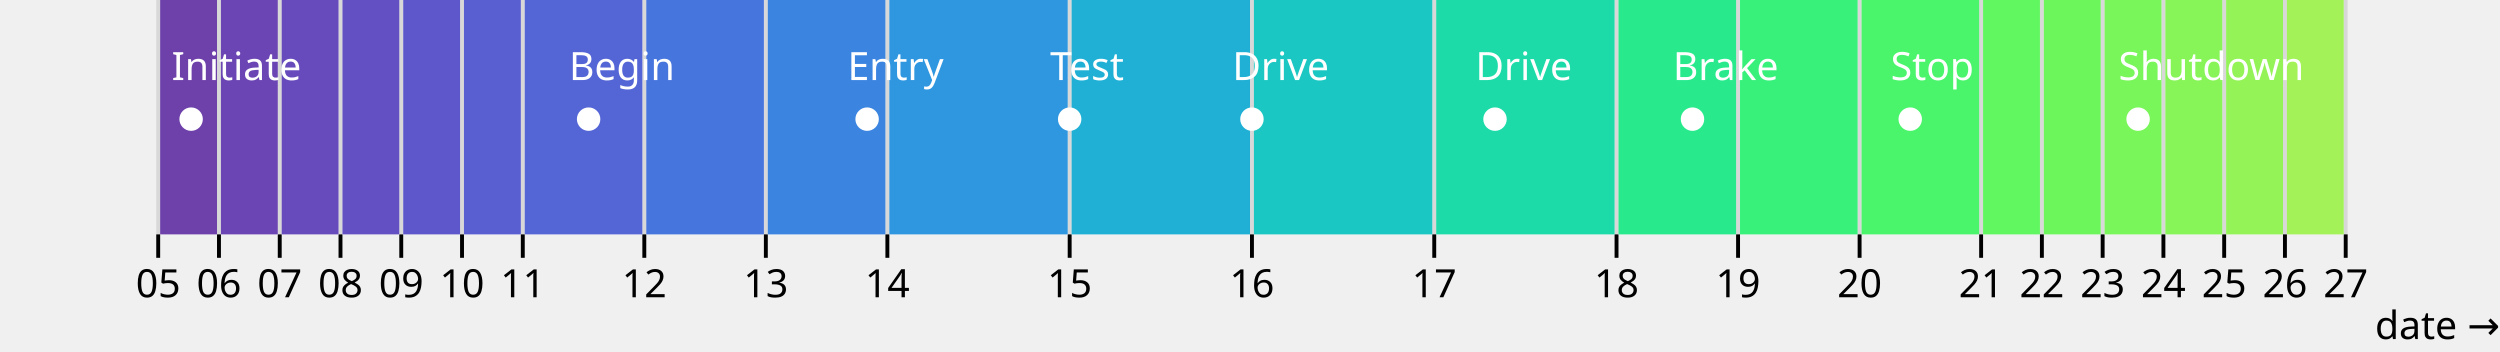
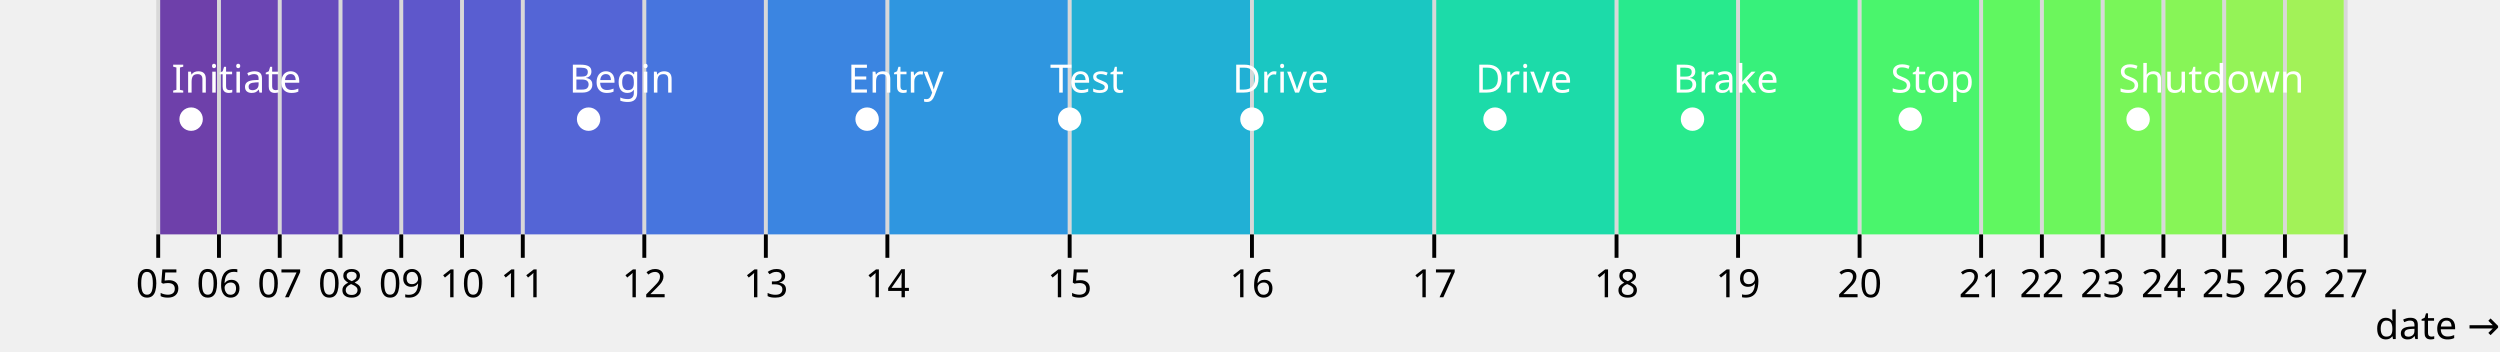
<svg xmlns="http://www.w3.org/2000/svg" class="plot" fill="currentColor" font-family="system-ui, sans-serif" font-size="10" text-anchor="middle" width="640" height="90" viewBox="0 0 640 90">
  <style>
    .plot {
      display: block;
      background: white;
      height: auto;
      height: intrinsic;
      max-width: 100%;
    }

    .plot text {
      white-space: pre;
    }
  </style>
  <g transform="translate(0,60)" fill="none" text-anchor="middle" font-variant="tabular-nums">
    <g class="tick" opacity="1" transform="translate(40.5,0)">
      <line stroke="currentColor" y2="6" />
      <line stroke="currentColor" y2="-60" stroke-opacity="0.1" />
      <text fill="currentColor" y="9" dy="0.71em">05</text>
    </g>
    <g class="tick" opacity="1" transform="translate(56.05556,0)">
      <line stroke="currentColor" y2="6" />
      <line stroke="currentColor" y2="-60" stroke-opacity="0.1" />
      <text fill="currentColor" y="9" dy="0.71em">06</text>
    </g>
    <g class="tick" opacity="1" transform="translate(71.61111,0)">
      <line stroke="currentColor" y2="6" />
      <line stroke="currentColor" y2="-60" stroke-opacity="0.1" />
      <text fill="currentColor" y="9" dy="0.71em">07</text>
    </g>
    <g class="tick" opacity="1" transform="translate(87.16667,0)">
      <line stroke="currentColor" y2="6" />
      <line stroke="currentColor" y2="-60" stroke-opacity="0.1" />
      <text fill="currentColor" y="9" dy="0.71em">08</text>
    </g>
    <g class="tick" opacity="1" transform="translate(102.7222,0)">
      <line stroke="currentColor" y2="6" />
      <line stroke="currentColor" y2="-60" stroke-opacity="0.1" />
      <text fill="currentColor" y="9" dy="0.71em">09</text>
    </g>
    <g class="tick" opacity="1" transform="translate(118.2778,0)">
      <line stroke="currentColor" y2="6" />
      <line stroke="currentColor" y2="-60" stroke-opacity="0.1" />
      <text fill="currentColor" y="9" dy="0.71em">10</text>
    </g>
    <g class="tick" opacity="1" transform="translate(133.8333,0)">
      <line stroke="currentColor" y2="6" />
      <line stroke="currentColor" y2="-60" stroke-opacity="0.1" />
      <text fill="currentColor" y="9" dy="0.71em">11</text>
    </g>
    <g class="tick" opacity="1" transform="translate(164.9444,0)">
      <line stroke="currentColor" y2="6" />
      <line stroke="currentColor" y2="-60" stroke-opacity="0.1" />
      <text fill="currentColor" y="9" dy="0.71em">12</text>
    </g>
    <g class="tick" opacity="1" transform="translate(196.0556,0)">
      <line stroke="currentColor" y2="6" />
      <line stroke="currentColor" y2="-60" stroke-opacity="0.1" />
      <text fill="currentColor" y="9" dy="0.71em">13</text>
    </g>
    <g class="tick" opacity="1" transform="translate(227.1667,0)">
      <line stroke="currentColor" y2="6" />
      <line stroke="currentColor" y2="-60" stroke-opacity="0.1" />
      <text fill="currentColor" y="9" dy="0.71em">14</text>
    </g>
    <g class="tick" opacity="1" transform="translate(273.8333,0)">
      <line stroke="currentColor" y2="6" />
      <line stroke="currentColor" y2="-60" stroke-opacity="0.1" />
      <text fill="currentColor" y="9" dy="0.71em">15</text>
    </g>
    <g class="tick" opacity="1" transform="translate(320.5,0)">
      <line stroke="currentColor" y2="6" />
      <line stroke="currentColor" y2="-60" stroke-opacity="0.1" />
      <text fill="currentColor" y="9" dy="0.71em">16</text>
    </g>
    <g class="tick" opacity="1" transform="translate(367.1667,0)">
      <line stroke="currentColor" y2="6" />
      <line stroke="currentColor" y2="-60" stroke-opacity="0.1" />
      <text fill="currentColor" y="9" dy="0.71em">17</text>
    </g>
    <g class="tick" opacity="1" transform="translate(413.8333,0)">
      <line stroke="currentColor" y2="6" />
      <line stroke="currentColor" y2="-60" stroke-opacity="0.1" />
      <text fill="currentColor" y="9" dy="0.71em">18</text>
    </g>
    <g class="tick" opacity="1" transform="translate(444.9444,0)">
      <line stroke="currentColor" y2="6" />
      <line stroke="currentColor" y2="-60" stroke-opacity="0.1" />
      <text fill="currentColor" y="9" dy="0.71em">19</text>
    </g>
    <g class="tick" opacity="1" transform="translate(476.0556,0)">
      <line stroke="currentColor" y2="6" />
      <line stroke="currentColor" y2="-60" stroke-opacity="0.1" />
      <text fill="currentColor" y="9" dy="0.71em">20</text>
    </g>
    <g class="tick" opacity="1" transform="translate(507.1667,0)">
      <line stroke="currentColor" y2="6" />
      <line stroke="currentColor" y2="-60" stroke-opacity="0.1" />
      <text fill="currentColor" y="9" dy="0.71em">21</text>
    </g>
    <g class="tick" opacity="1" transform="translate(522.7222,0)">
      <line stroke="currentColor" y2="6" />
      <line stroke="currentColor" y2="-60" stroke-opacity="0.1" />
      <text fill="currentColor" y="9" dy="0.71em">22</text>
    </g>
    <g class="tick" opacity="1" transform="translate(538.2778,0)">
      <line stroke="currentColor" y2="6" />
      <line stroke="currentColor" y2="-60" stroke-opacity="0.1" />
      <text fill="currentColor" y="9" dy="0.71em">23</text>
    </g>
    <g class="tick" opacity="1" transform="translate(553.8333,0)">
      <line stroke="currentColor" y2="6" />
      <line stroke="currentColor" y2="-60" stroke-opacity="0.1" />
      <text fill="currentColor" y="9" dy="0.71em">24</text>
    </g>
    <g class="tick" opacity="1" transform="translate(569.3889,0)">
      <line stroke="currentColor" y2="6" />
      <line stroke="currentColor" y2="-60" stroke-opacity="0.1" />
      <text fill="currentColor" y="9" dy="0.71em">25</text>
    </g>
    <g class="tick" opacity="1" transform="translate(584.9444,0)">
      <line stroke="currentColor" y2="6" />
      <line stroke="currentColor" y2="-60" stroke-opacity="0.1" />
      <text fill="currentColor" y="9" dy="0.71em">26</text>
    </g>
    <g class="tick" opacity="1" transform="translate(600.5,0)">
      <line stroke="currentColor" y2="6" />
      <line stroke="currentColor" y2="-60" stroke-opacity="0.1" />
      <text fill="currentColor" y="9" dy="0.71em">27</text>
    </g>
    <text fill="currentColor" transform="translate(640,30)" dy="-0.32em" text-anchor="end">date →</text>
  </g>
  <g>
    <rect x="41" width="14.556" y="0" height="60" fill="rgb(110, 64, 170)" />
    <rect x="56.556" width="14.556" y="0" height="60" fill="rgb(107, 69, 179)" />
    <rect x="72.111" width="14.556" y="0" height="60" fill="rgb(103, 75, 188)" />
    <rect x="87.667" width="14.556" y="0" height="60" fill="rgb(99, 81, 195)" />
    <rect x="103.222" width="14.556" y="0" height="60" fill="rgb(94, 87, 203)" />
    <rect x="118.778" width="14.556" y="0" height="60" fill="rgb(89, 94, 209)" />
    <rect x="134.333" width="30.111" y="0" height="60" fill="rgb(84, 101, 214)" />
    <rect x="165.444" width="30.111" y="0" height="60" fill="rgb(71, 117, 222)" />
    <rect x="196.556" width="30.111" y="0" height="60" fill="rgb(59, 133, 225)" />
    <rect x="227.667" width="45.667" y="0" height="60" fill="rgb(47, 150, 224)" />
    <rect x="274.333" width="45.667" y="0" height="60" fill="rgb(33, 176, 213)" />
    <rect x="321" width="45.667" y="0" height="60" fill="rgb(26, 199, 194)" />
    <rect x="367.667" width="45.667" y="0" height="60" fill="rgb(28, 219, 169)" />
    <rect x="414.333" width="30.111" y="0" height="60" fill="rgb(40, 234, 141)" />
    <rect x="445.444" width="30.111" y="0" height="60" fill="rgb(55, 241, 123)" />
    <rect x="476.556" width="30.111" y="0" height="60" fill="rgb(74, 245, 108)" />
    <rect x="507.667" width="14.556" y="0" height="60" fill="rgb(96, 247, 96)" />
    <rect x="523.222" width="14.556" y="0" height="60" fill="rgb(108, 246, 92)" />
    <rect x="538.778" width="14.556" y="0" height="60" fill="rgb(121, 246, 89)" />
    <rect x="554.333" width="14.556" y="0" height="60" fill="rgb(135, 245, 87)" />
    <rect x="569.889" width="14.556" y="0" height="60" fill="rgb(148, 243, 87)" />
    <rect x="585.444" width="14.556" y="0" height="60" fill="rgb(162, 242, 88)" />
  </g>
  <g fill="white" transform="translate(0.5,0.5)">
    <circle cx="48.426" cy="30" r="3" />
    <circle cx="150.185" cy="30" r="3" />
    <circle cx="221.481" cy="30" r="3" />
    <circle cx="273.333" cy="30" r="3" />
    <circle cx="320" cy="30" r="3" />
    <circle cx="382.222" cy="30" r="3" />
    <circle cx="432.778" cy="30" r="3" />
    <circle cx="488.519" cy="30" r="3" />
    <circle cx="546.852" cy="30" r="3" />
  </g>
-   <g fill="white" text-anchor="start" transform="translate(0.5,0.5)">
-     <text dx="-5" dy="-10" x="48.426" y="30">Initiate</text>
-     <text dx="-5" dy="-10" x="150.185" y="30">Begin</text>
-     <text dx="-5" dy="-10" x="221.481" y="30">Entry</text>
-     <text dx="-5" dy="-10" x="273.333" y="30">Test</text>
-     <text dx="-5" dy="-10" x="320" y="30">Drive</text>
-     <text dx="-5" dy="-10" x="382.222" y="30">Drive</text>
-     <text dx="-5" dy="-10" x="432.778" y="30">Brake</text>
-     <text dx="-5" dy="-10" x="488.519" y="30">Stop</text>
-     <text dx="-5" dy="-10" x="546.852" y="30">Shutdown</text>
+   <g fill="white" text-anchor="start" transform="translate(-4.5,-9.5)">
+     <text dy="0.32em" x="48.426" y="30">Initiate</text>
+     <text dy="0.32em" x="150.185" y="30">Begin</text>
+     <text dy="0.32em" x="221.481" y="30">Entry</text>
+     <text dy="0.32em" x="273.333" y="30">Test</text>
+     <text dy="0.32em" x="320" y="30">Drive</text>
+     <text dy="0.32em" x="382.222" y="30">Drive</text>
+     <text dy="0.32em" x="432.778" y="30">Brake</text>
+     <text dy="0.32em" x="488.519" y="30">Stop</text>
+     <text dy="0.32em" x="546.852" y="30">Shutdown</text>
  </g>
</svg>
